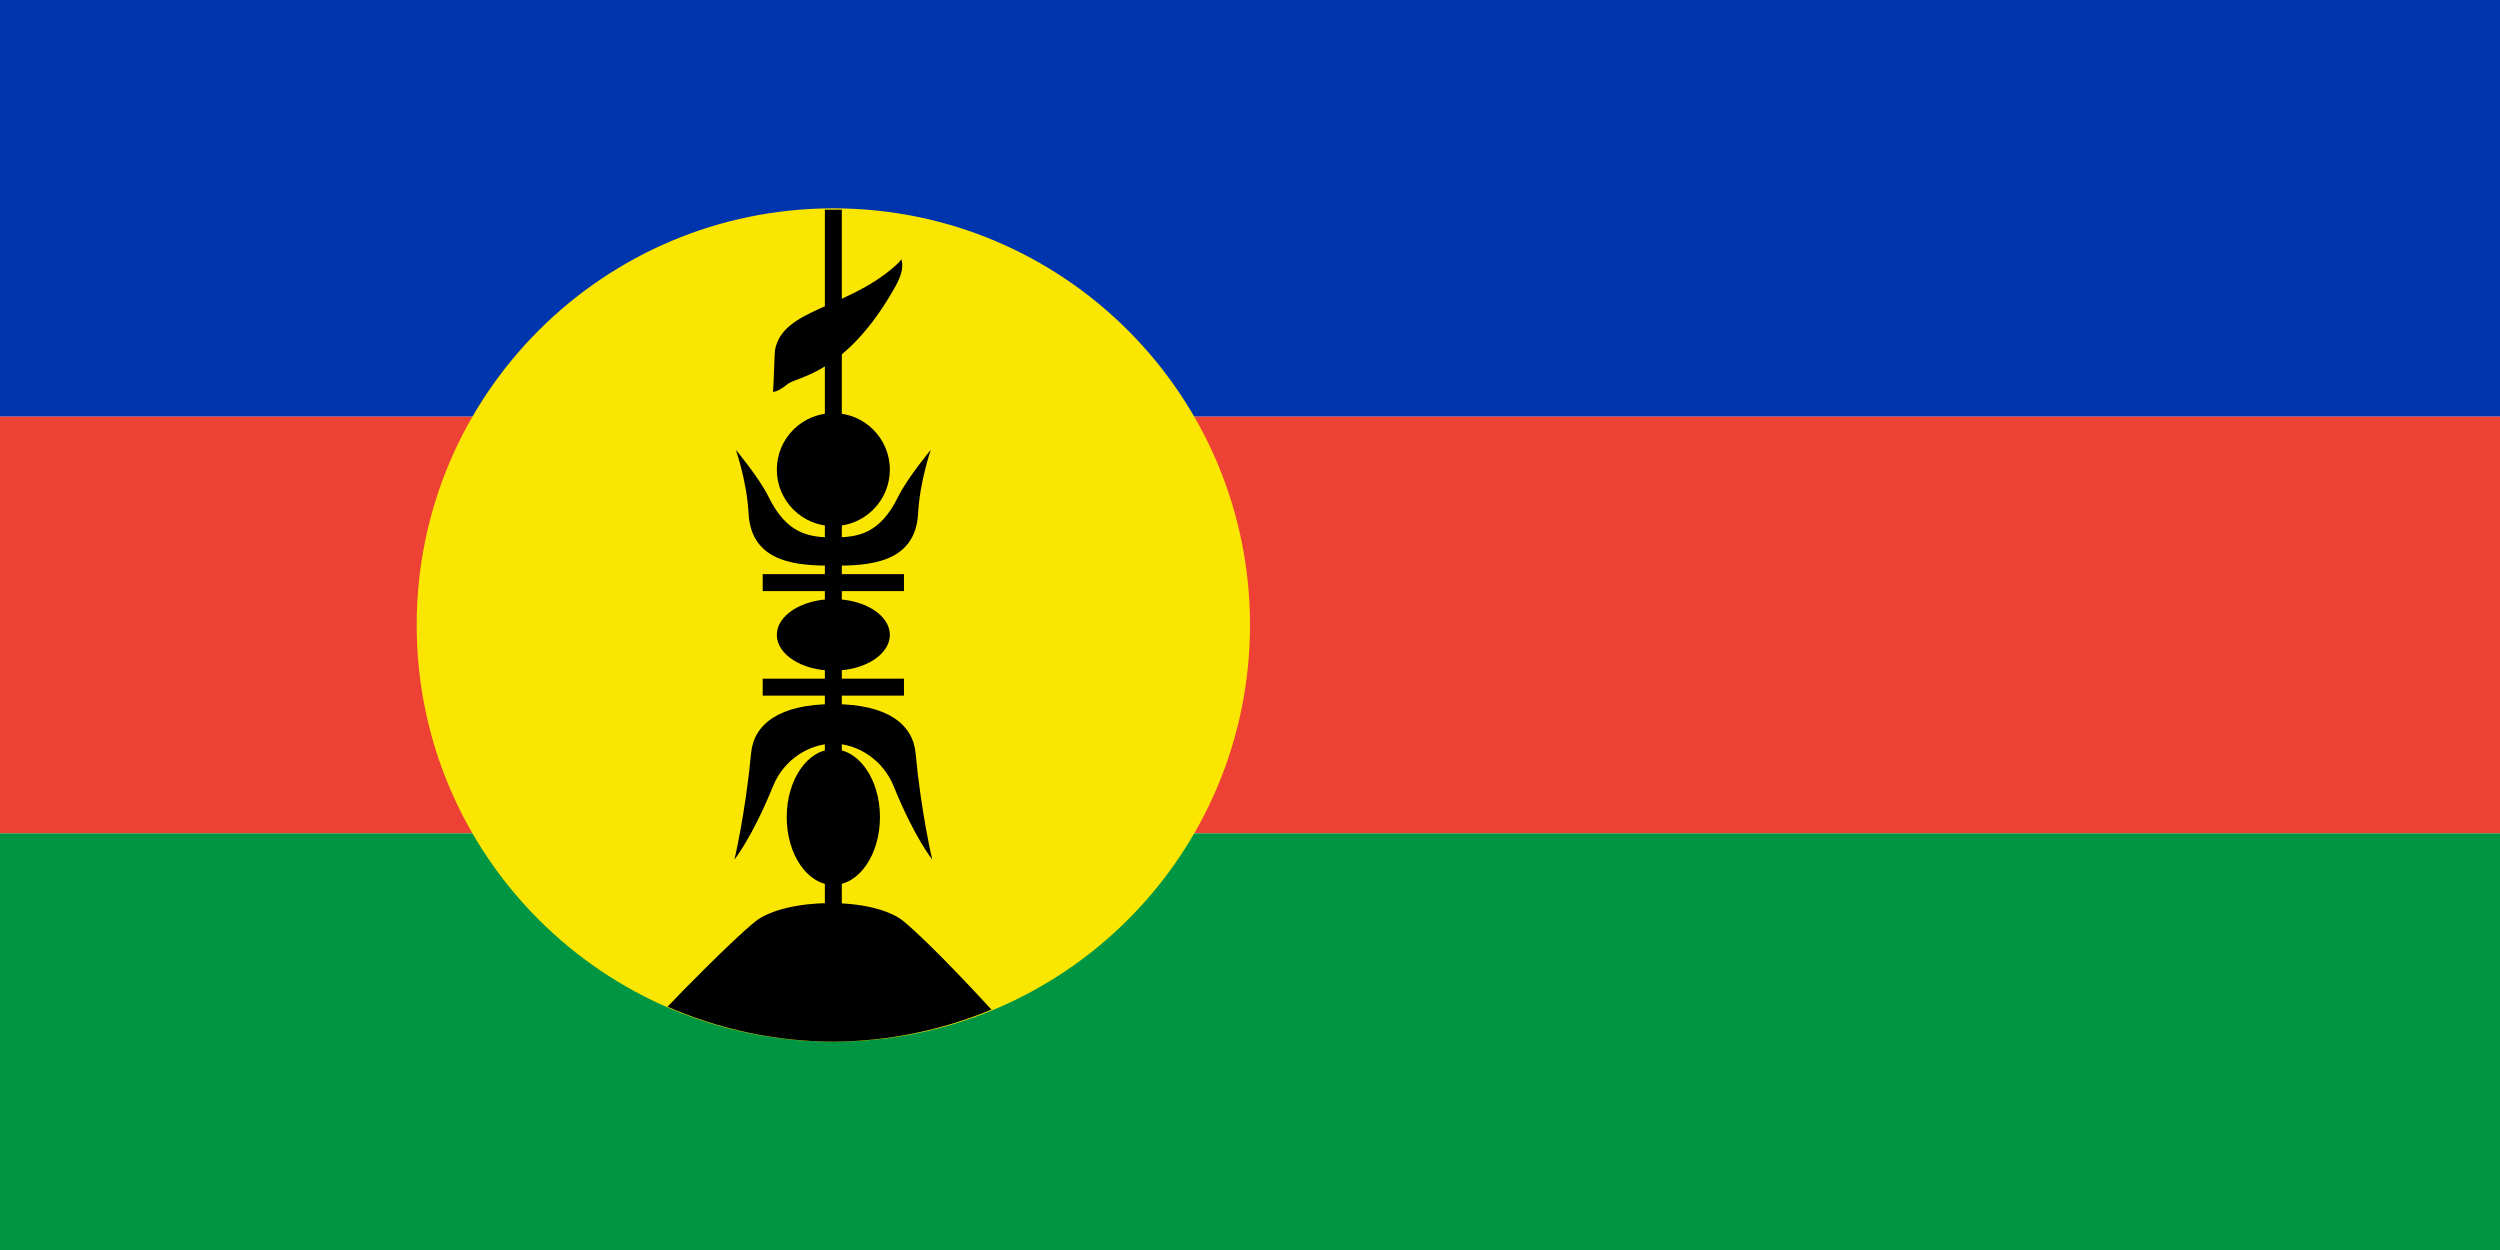
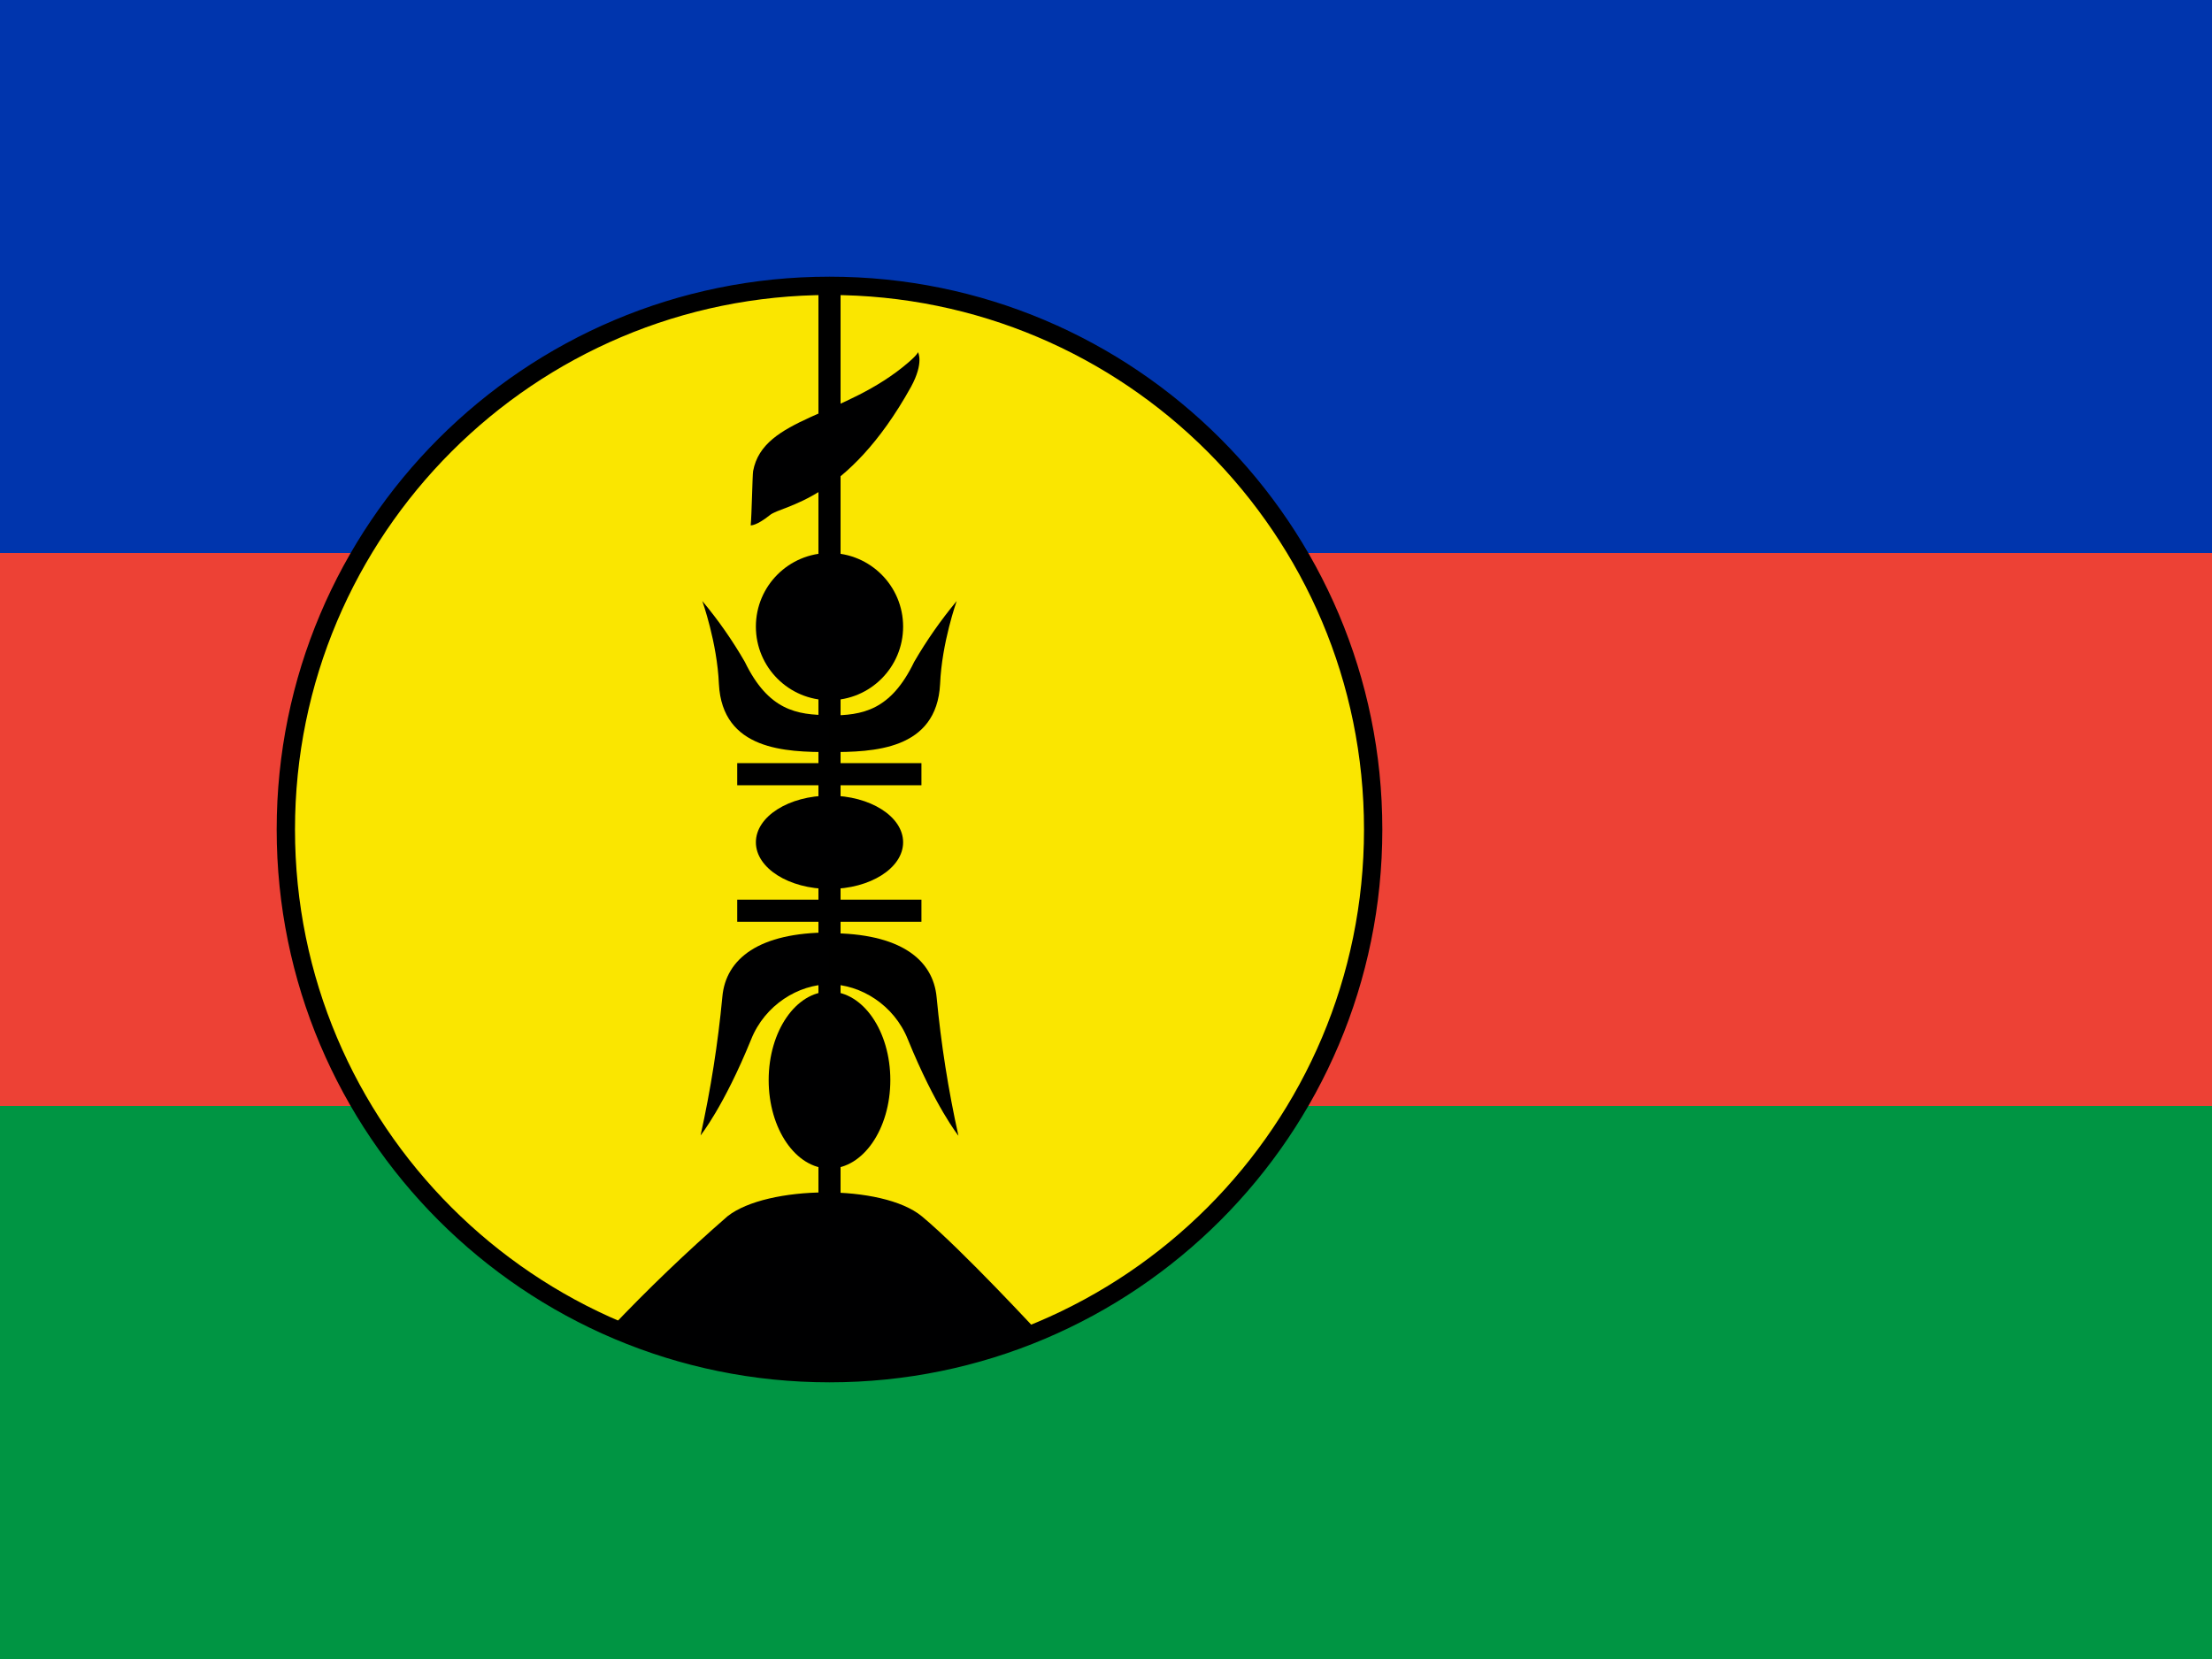
- <svg xmlns="http://www.w3.org/2000/svg" xmlns:xlink="http://www.w3.org/1999/xlink" xml:space="preserve" width="600" height="300">
-   <path fill="#0035ad" d="M0 0h600v100H0z" />
-   <path fill="#ed4135" d="M0 100h600v100H0z" />
-   <path fill="#009543" d="M0 200h600v100H0z" />
-   <g transform="translate(-3.417 -2.563)scale(.67806)">
-     <circle cx="300" cy="225" r="147.48" fill="#fae600" />
-     <path stroke="#000" stroke-width="6" d="M275 247h50m-50-37h50M300 78v252" />
-     <path d="M298.69 323.43c-10.503.044-21.012 2.274-26.359 6.553-7.567 6.057-26.956 25.74-31.016 30.133a147.5 147.5 0 0 0 58.562 12.357l.295-.002a147.5 147.5 0 0 0 55.789-11.336c-3.277-3.58-21.02-22.846-30.945-31.152-5.327-4.456-15.823-6.597-26.326-6.553" />
-     <ellipse cx="300" cy="293" rx="16.5" ry="24" />
-     <ellipse cx="300" cy="228.5" rx="20" ry="12.66" />
-     <circle cx="300" cy="170" r="20" />
-     <path d="M324 95.5c-.006-.013 1.733 2.87-1.913 9.436-17.426 31.383-34.913 32.061-38.232 34.764-3.658 2.978-5.202 2.774-5.202 2.774.261-2.688.504-13.679.695-14.738 2.645-14.663 24.796-14.461 42.132-29.476 2.708-2.345 2.514-2.774 2.514-2.774z" />
-     <g id="a">
-       <path d="M265.5 163s3.914 11.23 4.5 22.5c.935 17.997 18.18 18.5 30 18.5v-10c-8.858 0-16.553-1.317-23-14.5-3.18-6.503-11.5-16.5-11.5-16.5M265 308s6.296-7.765 13.662-25.975C282.505 272.525 291.612 267 300 267v-14c-19.028 0-28.15 7.055-29.113 17.363C268.91 291.541 265 308 265 308z" />
-     </g>
-     <use xlink:href="#a" transform="matrix(-1 0 0 1 600 0)" />
-   </g>
+ <svg xmlns="http://www.w3.org/2000/svg" id="flag-icons-nc" viewBox="0 0 640 480">
+   <path fill="#009543" d="M0 0h640v480H0z" />
+   <path fill="#ed4135" d="M0 0h640v320H0z" />
+   <path fill="#0035ad" d="M0 0h640v160H0z" />
+   <circle cx="240" cy="240" r="157.3" fill="#fae600" stroke="#000" stroke-width="5.3" />
+   <path stroke="#000" stroke-width="6.4" d="M213.3 263.5h53.3M213.3 224h53.3M240 83.2V352" />
+   <path fill="#000001" d="M176.6 384.4c64.2 26.3 124.4 1.7 124.4 1.7s-22.7-24.6-34.3-34.2c-11.4-9.4-44.8-9-56.2 0a489 489 0 0 0-33.9 32.5" />
+   <ellipse cx="240" cy="312.5" fill="#000001" rx="17.6" ry="25.6" />
+   <ellipse cx="240" cy="243.7" fill="#000001" rx="21.3" ry="13.5" />
+   <circle cx="240" cy="181.3" r="21.3" fill="#000001" />
+   <path fill="#000001" d="M265.6 101.9s1.8 3-2 10c-18.6 33.5-37.3 34.2-40.8 37.1-4 3.2-5.6 3-5.6 3 .3-2.9.5-14.6.7-15.7 2.9-15.7 26.5-15.5 45-31.5 2.9-2.5 2.7-3 2.7-3zm-62.4 72s4.3 12 4.8 24c1 19.2 19.4 19.7 32 19.7v-10.7c-9.5 0-17.7-1.4-24.5-15.4a123 123 0 0 0-12.3-17.6m-.5 154.6s6.7-8.3 14.6-27.7c4-10.1 13.8-16 22.7-16v-15c-20.3 0-30 7.5-31 18.6a329 329 0 0 1-6.3 40.1" />
+   <path d="M276.8 173.9s-4.3 12-4.8 24c-1 19.2-19.4 19.7-32 19.7V207c9.5 0 17.7-1.4 24.5-15.5q5.4-9.3 12.3-17.6m.5 154.7s-6.7-8.4-14.6-27.8c-4-10.1-13.8-16-22.7-16V270c20.3 0 30 7.5 31 18.6a329 329 0 0 0 6.3 40" />
</svg>
